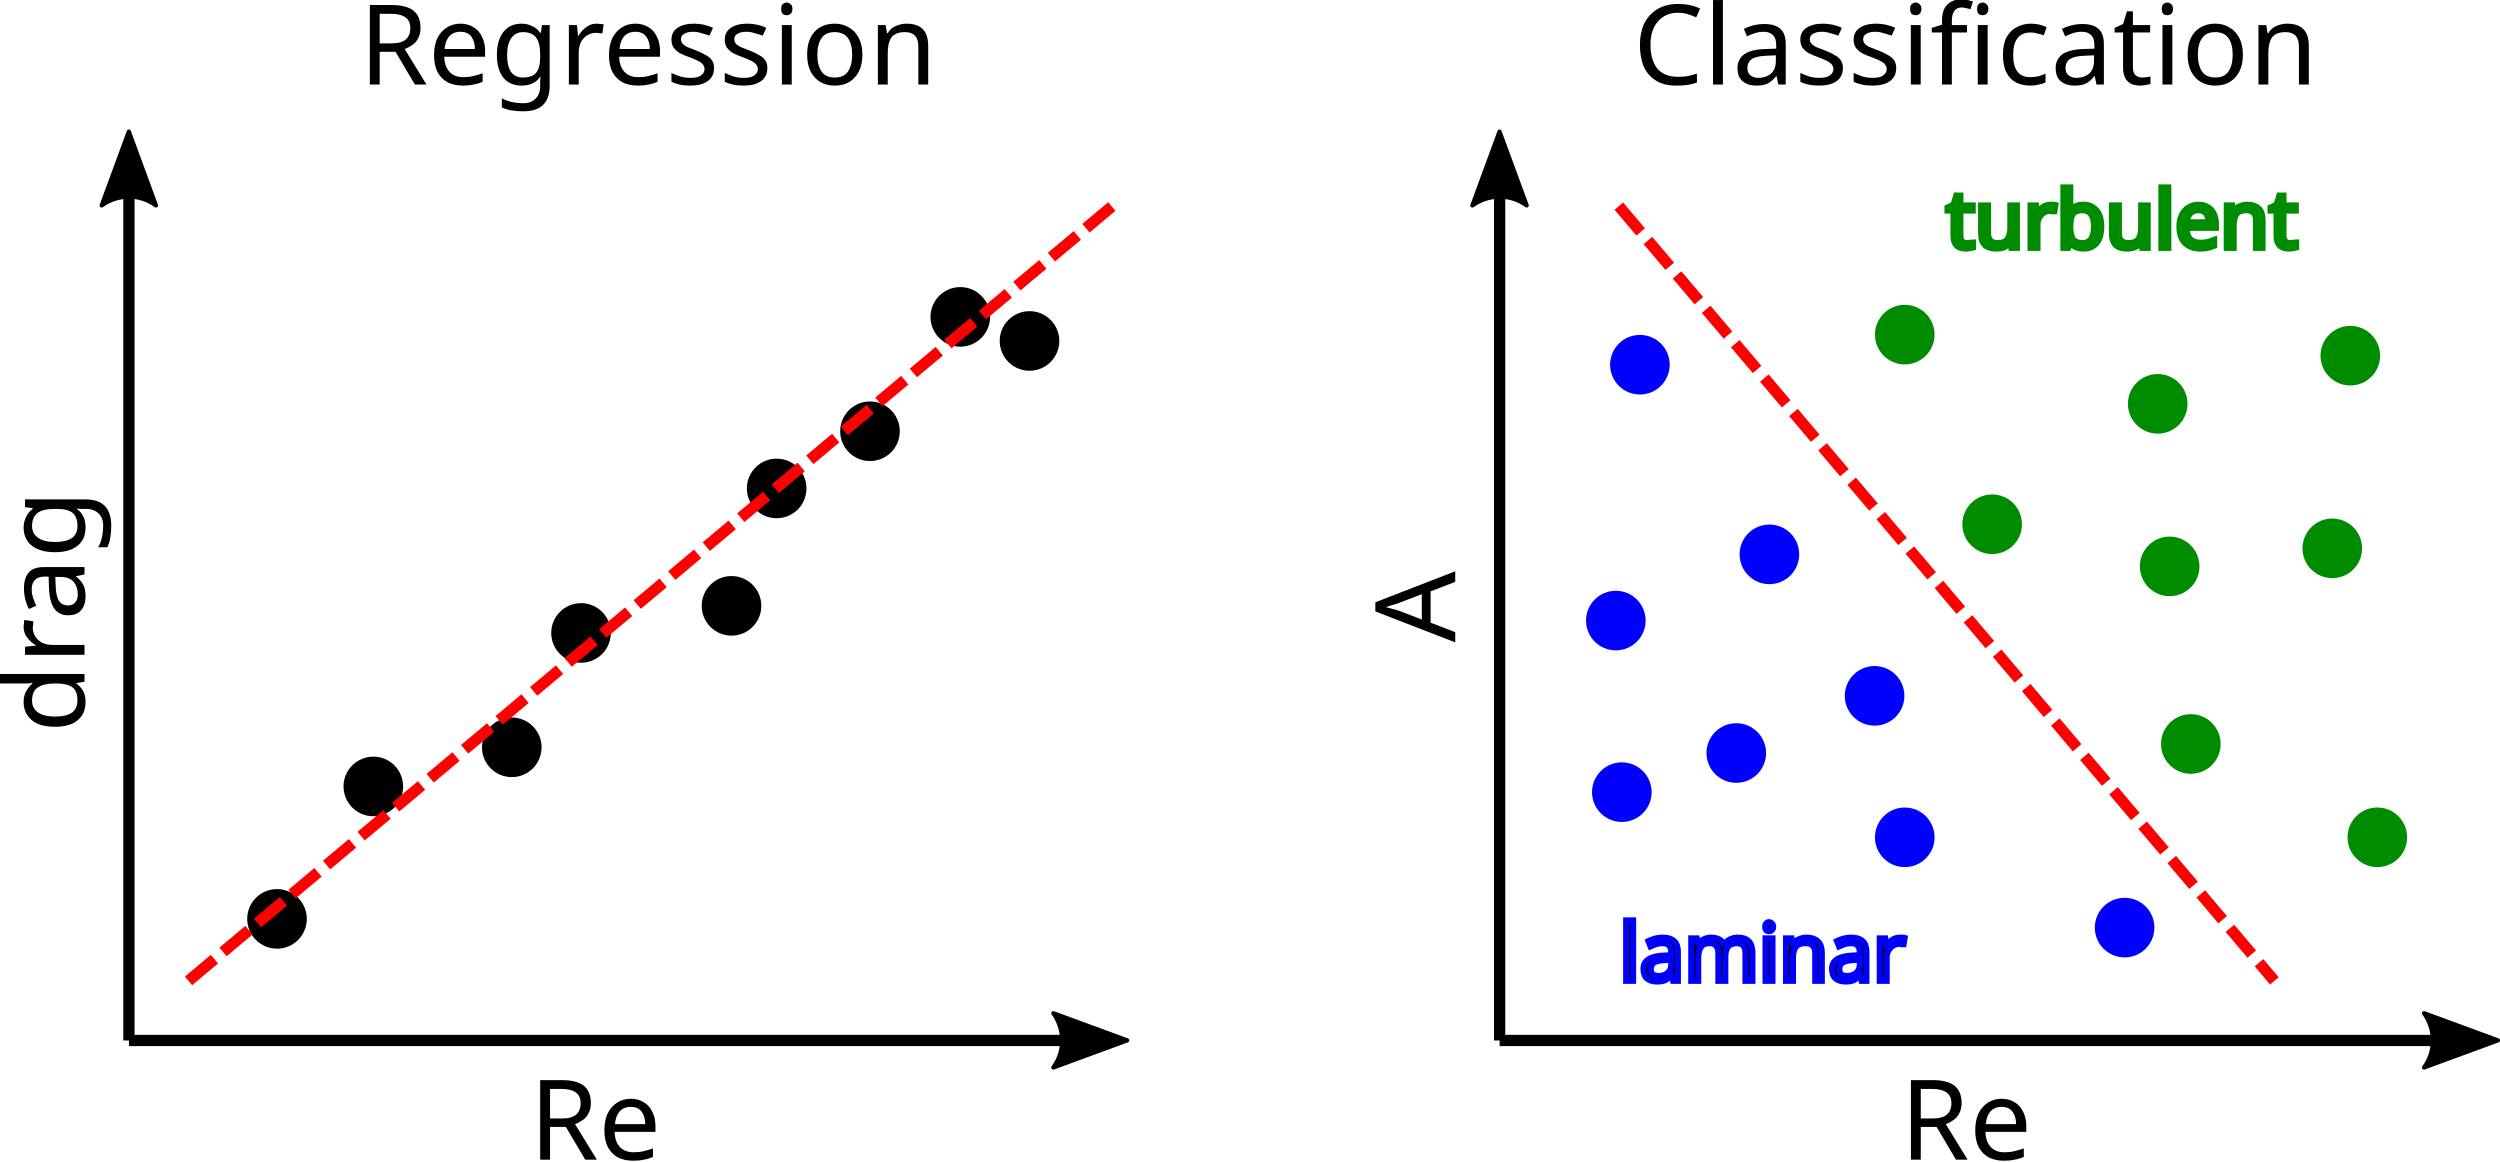
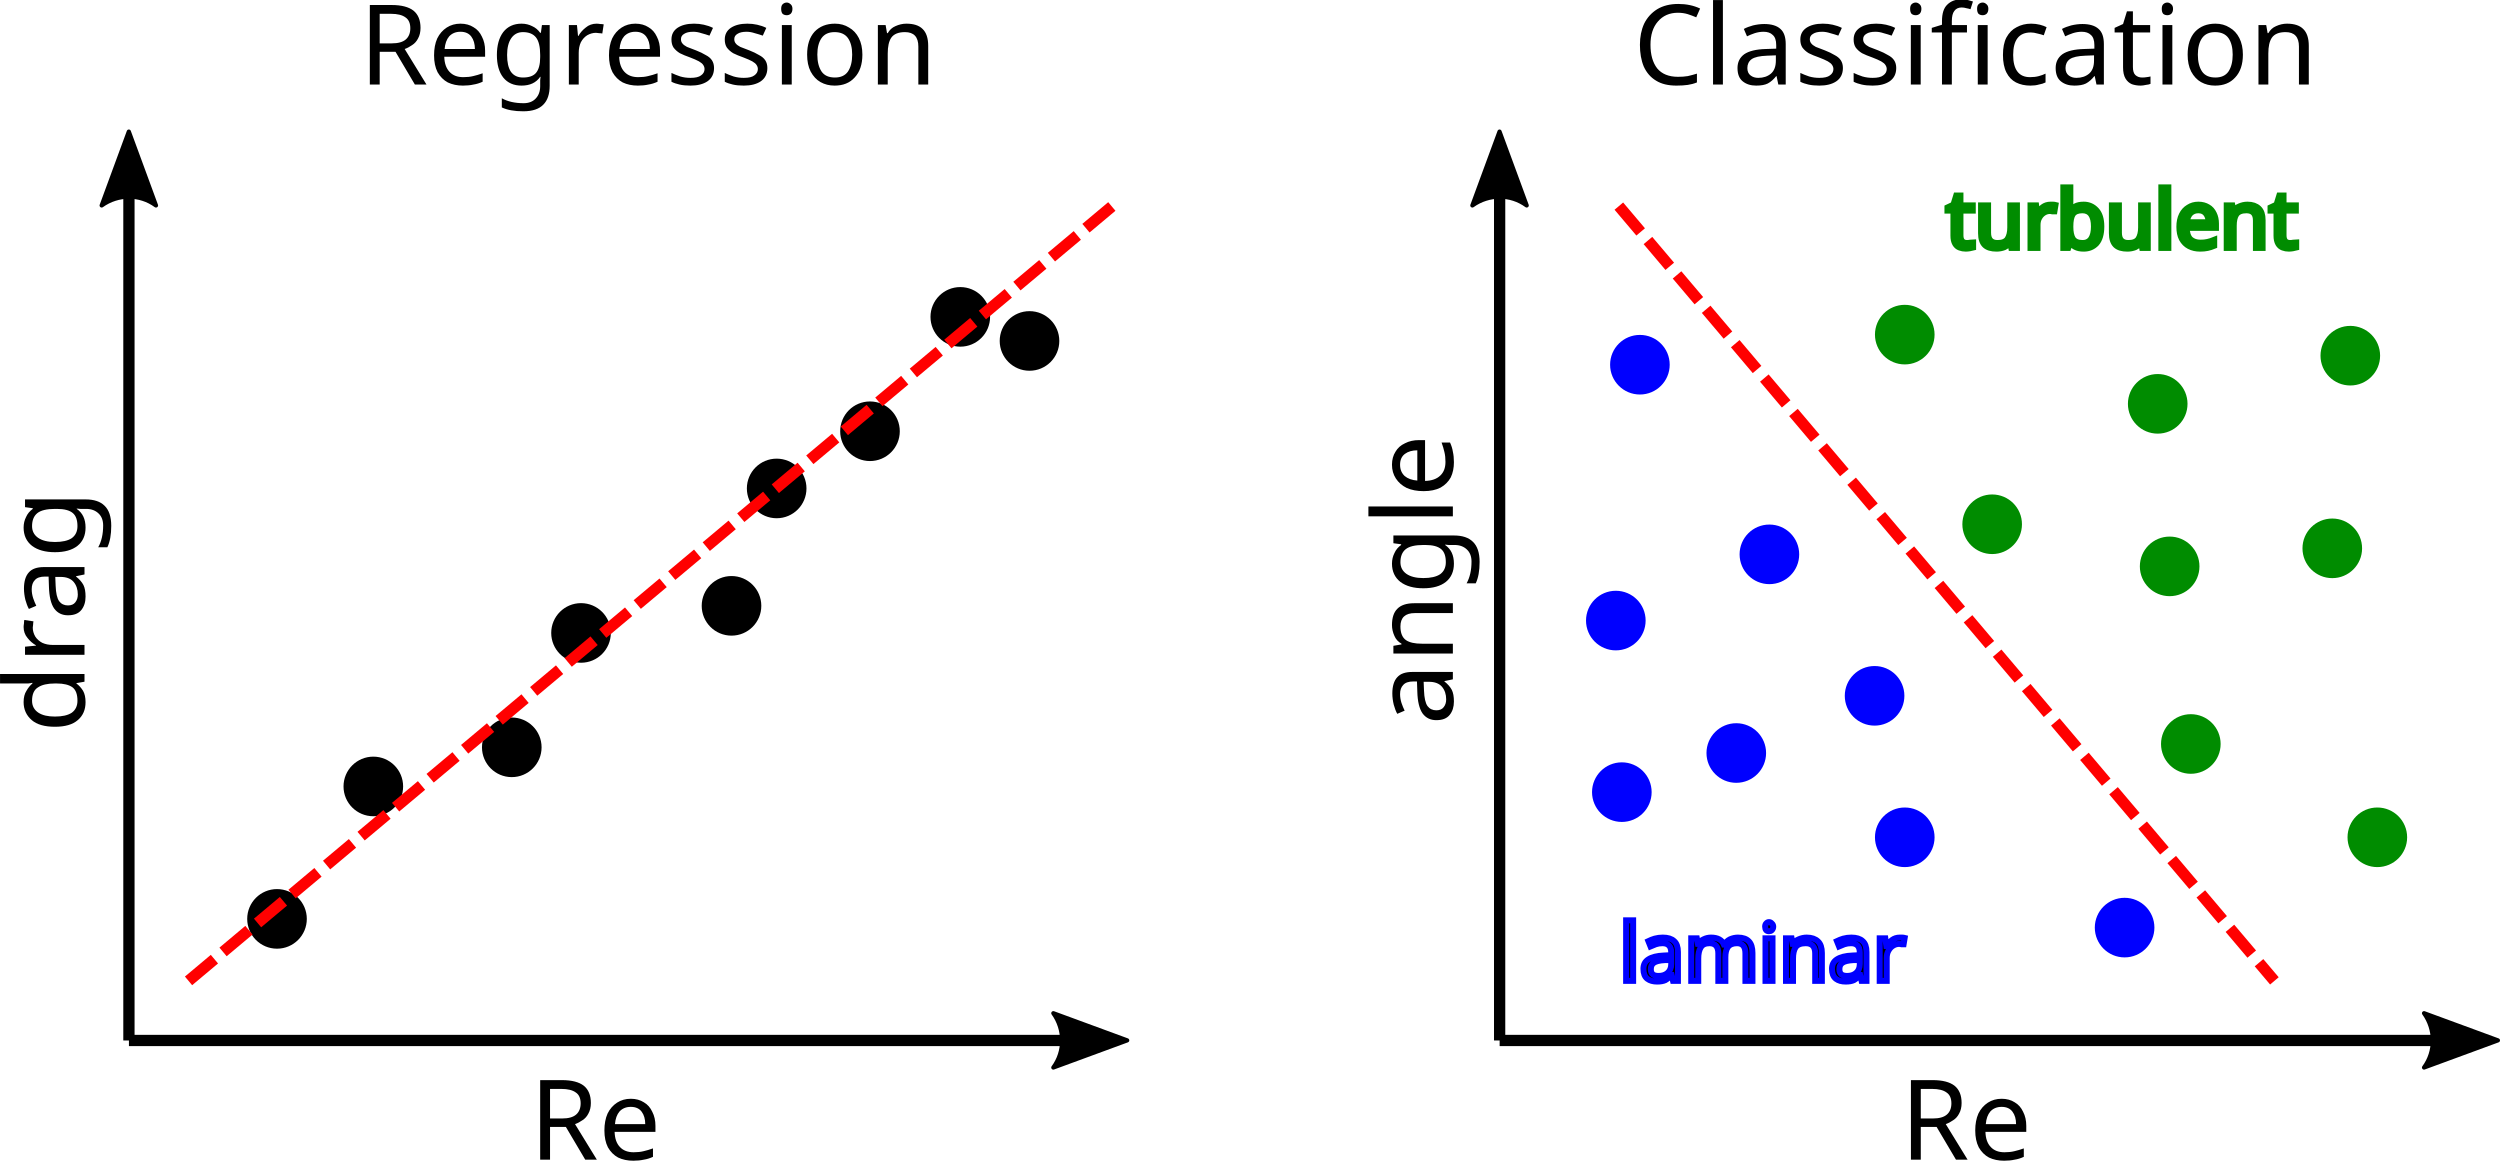
- <svg xmlns="http://www.w3.org/2000/svg" width="110.99mm" height="51.554mm" version="1.1" viewBox="0 0 110.99 51.554">
-   <defs>
-     <marker id="marker1379" overflow="visible" orient="auto">
-       <path transform="scale(-.6)" d="m8.719 4.034-10.926-4.018 10.926-4.018c-1.746 2.372-1.735 5.617-6e-7 8.035z" fill-rule="evenodd" stroke="#000" stroke-linejoin="round" stroke-width=".625" />
+ <svg xmlns="http://www.w3.org/2000/svg" id="svg127" viewBox="0 0 110.99 51.554" version="1.1" height="51.554mm" width="110.99mm">
+   <defs id="defs11">
+     <marker orient="auto" overflow="visible" id="marker1379">
+       <path id="path2" stroke-width=".625" stroke-linejoin="round" stroke="#000" fill-rule="evenodd" d="m8.719 4.034-10.926-4.018 10.926-4.018c-1.746 2.372-1.735 5.617-6e-7 8.035z" transform="scale(-.6)" />
    </marker>
-     <marker id="marker1209" overflow="visible" orient="auto">
-       <path transform="scale(-.6)" d="m8.719 4.034-10.926-4.018 10.926-4.018c-1.746 2.372-1.735 5.617-6e-7 8.035z" fill-rule="evenodd" stroke="#000" stroke-linejoin="round" stroke-width=".625" />
+     <marker orient="auto" overflow="visible" id="marker1209">
+       <path id="path5" stroke-width=".625" stroke-linejoin="round" stroke="#000" fill-rule="evenodd" d="m8.719 4.034-10.926-4.018 10.926-4.018c-1.746 2.372-1.735 5.617-6e-7 8.035z" transform="scale(-.6)" />
    </marker>
-     <marker id="Arrow2Mend" overflow="visible" orient="auto">
-       <path transform="scale(-.6)" d="m8.719 4.034-10.926-4.018 10.926-4.018c-1.746 2.372-1.735 5.617-6e-7 8.035z" fill-rule="evenodd" stroke="#000" stroke-linejoin="round" stroke-width=".625" />
+     <marker orient="auto" overflow="visible" id="Arrow2Mend">
+       <path id="path8" stroke-width=".625" stroke-linejoin="round" stroke="#000" fill-rule="evenodd" d="m8.719 4.034-10.926-4.018 10.926-4.018c-1.746 2.372-1.735 5.617-6e-7 8.035z" transform="scale(-.6)" />
    </marker>
  </defs>
-   <g transform="translate(-26.026 -3.4221)">
-     <path d="m31.75 49.615v-39.688" fill="none" marker-end="url(#Arrow2Mend)" stroke="#000" stroke-width=".5" />
-     <path d="m31.75 49.615h43.656" fill="none" marker-end="url(#marker1209)" stroke="#000" stroke-width=".5" />
-     <g fill="#000000" font-family="Sans" font-size="4.939px" letter-spacing="0px" stroke-width=".265px" word-spacing="0px">
-       <text x="49.523" y="54.906" style="line-height:125%" xml:space="preserve">
-         <tspan x="49.523" y="54.906" stroke-width=".265px">Re</tspan>
-       </text>
-       <text transform="rotate(-90)" x="-35.952" y="29.778" style="line-height:125%" xml:space="preserve">
-         <tspan x="-35.952" y="29.778" stroke-width=".265px">drag</tspan>
-       </text>
-       <text x="41.959" y="7.174" style="line-height:125%" xml:space="preserve">
-         <tspan x="41.959" y="7.174" stroke-width=".265px">Regression</tspan>
-       </text>
-     </g>
-     <g>
-       <circle cx="38.324" cy="44.217" r="1.323" />
-       <circle cx="42.6" cy="38.337" r="1.323" />
-       <circle cx="48.747" cy="36.6" r="1.323" />
-       <circle cx="51.821" cy="31.522" r="1.323" />
-       <circle cx="58.502" cy="30.319" r="1.323" />
-       <circle cx="60.507" cy="25.107" r="1.323" />
-       <circle cx="64.65" cy="22.568" r="1.323" />
-       <circle cx="68.659" cy="17.49" r="1.323" />
-       <circle cx="71.732" cy="18.559" r="1.323" />
-     </g>
-     <g fill="none" stroke-width=".5">
-       <path d="m34.396 46.969 41.01-34.396" stroke="#f00" stroke-dasharray="1.5, 0.5" />
-       <path d="m92.604 49.615v-39.688" marker-end="url(#marker1379)" stroke="#000" />
-       <path d="m92.604 49.615h43.656" marker-end="url(#marker1209)" stroke="#000" />
-     </g>
-     <g fill="#000000" font-family="Sans" font-size="4.939px" letter-spacing="0px" stroke-width=".265px" word-spacing="0px">
-       <text x="110.377" y="54.906" style="line-height:125%" xml:space="preserve">
-         <tspan x="110.377" y="54.906" stroke-width=".265px">Re</tspan>
-       </text>
-       <text transform="rotate(-90)" x="-31.943" y="90.633" style="line-height:125%" xml:space="preserve">
-         <tspan x="-31.943" y="90.633" stroke-width=".265px">A</tspan>
-       </text>
-       <text x="98.537" y="7.174" style="line-height:125%" xml:space="preserve">
-         <tspan x="98.537" y="7.174" stroke-width=".265px">Classification</tspan>
-       </text>
-     </g>
-     <g fill="#00f">
-       <circle cx="98.029" cy="38.59" r="1.323" />
-       <circle cx="97.762" cy="30.973" r="1.323" />
-       <circle cx="103.11" cy="36.853" r="1.323" />
-       <circle cx="110.59" cy="40.595" r="1.323" />
-       <circle cx="109.25" cy="34.314" r="1.323" />
-       <circle cx="98.831" cy="19.614" r="1.323" />
-       <circle cx="104.58" cy="28.033" r="1.323" />
-       <circle cx="120.35" cy="44.604" r="1.323" />
-     </g>
-     <g fill="#008c00">
-       <circle cx="121.82" cy="21.351" r="1.323" />
-       <circle cx="129.57" cy="27.766" r="1.323" />
-       <circle cx="123.29" cy="36.452" r="1.323" />
-       <circle cx="114.47" cy="26.697" r="1.323" />
-       <circle cx="122.35" cy="28.567" r="1.323" />
-       <circle cx="130.37" cy="19.213" r="1.323" />
-       <circle cx="110.59" cy="18.278" r="1.323" />
-       <circle cx="131.57" cy="40.595" r="1.323" />
-     </g>
-     <g>
-       <path d="m97.896 12.573 29.104 34.396" fill="none" stroke="#f00" stroke-dasharray="1.5, 0.5" stroke-width=".5" />
-       <text x="97.923" y="46.969" fill="#000000" font-family="Sans" font-size="4.939px" letter-spacing="0px" stroke-width=".265px" word-spacing="0px" style="line-height:125%" xml:space="preserve">
-         <tspan x="97.923" y="46.969" font-size="3.528px" stroke="#0000ff" stroke-width=".265px">laminar</tspan>
-       </text>
-       <text x="112.421" y="14.43" fill="#008c00" font-family="Sans" font-size="4.939px" letter-spacing="0px" stroke="#008c00" stroke-width=".265px" word-spacing="0px" style="line-height:125%" xml:space="preserve">
-         <tspan x="112.421" y="14.43" font-size="3.528px">turbulent</tspan>
-         <tspan x="112.421" y="20.971" />
-       </text>
-     </g>
+   <path d="M 5.724,46.193 V 6.505" fill="none" marker-end="url(#Arrow2Mend)" stroke="#000000" stroke-width="0.5" id="path15" />
+   <path d="M 5.724,46.193 H 49.38" fill="none" marker-end="url(#marker1209)" stroke="#000000" stroke-width="0.5" id="path17" />
+   <g transform="translate(-26.026,-3.4221)" fill="#000000" font-family="Sans" font-size="4.939px" letter-spacing="0px" stroke-width="0.265px" word-spacing="0px" id="g31">
+     <text x="49.523" y="54.906" style="line-height:125%" xml:space="preserve" id="text21">
+       <tspan x="49.523" y="54.906" stroke-width="0.265px" id="tspan19">Re</tspan>
+     </text>
+     <text transform="rotate(-90)" x="-35.952" y="29.778" style="line-height:125%" xml:space="preserve" id="text25">
+       <tspan x="-35.952" y="29.778" stroke-width="0.265px" id="tspan23">drag</tspan>
+     </text>
+     <text x="41.959" y="7.174" style="line-height:125%" xml:space="preserve" id="text29">
+       <tspan x="41.959" y="7.174" stroke-width="0.265px" id="tspan27">Regression</tspan>
+     </text>
+   </g>
+   <g transform="translate(-26.026,-3.4221)" id="g51">
+     <circle cx="38.324" cy="44.217" r="1.323" id="circle33" />
+     <circle cx="42.6" cy="38.337" r="1.323" id="circle35" />
+     <circle cx="48.747" cy="36.6" r="1.323" id="circle37" />
+     <circle cx="51.821" cy="31.522" r="1.323" id="circle39" />
+     <circle cx="58.502" cy="30.319" r="1.323" id="circle41" />
+     <circle cx="60.507" cy="25.107" r="1.323" id="circle43" />
+     <circle cx="64.65" cy="22.568" r="1.323" id="circle45" />
+     <circle cx="68.659" cy="17.49" r="1.323" id="circle47" />
+     <circle cx="71.732" cy="18.559" r="1.323" id="circle49" />
+   </g>
+   <g transform="translate(-26.026,-3.4221)" fill="none" stroke-width="0.5" id="g59">
+     <path d="M 34.396,46.969 75.406,12.573" stroke="#ff0000" stroke-dasharray="1.5, 0.5" id="path53" />
+     <path d="M 92.604,49.615 V 9.927" marker-end="url(#marker1379)" stroke="#000000" id="path55" />
+     <path d="M 92.604,49.615 H 136.26" marker-end="url(#marker1209)" stroke="#000000" id="path57" />
+   </g>
+   <g transform="translate(-26.026,-3.4221)" fill="#000000" font-family="Sans" font-size="4.939px" letter-spacing="0px" stroke-width="0.265px" word-spacing="0px" id="g73">
+     <text x="110.377" y="54.906" style="line-height:125%" xml:space="preserve" id="text63">
+       <tspan x="110.377" y="54.906" stroke-width="0.265px" id="tspan61">Re</tspan>
+     </text>
+     <text transform="rotate(-90)" x="-35.63" y="90.528" style="line-height:125%" xml:space="preserve" id="text67">
+       <tspan x="-35.63" y="90.528" stroke-width="0.265px" id="tspan65">angle</tspan>
+     </text>
+     <text x="98.537" y="7.174" style="line-height:125%" xml:space="preserve" id="text71">
+       <tspan x="98.537" y="7.174" stroke-width="0.265px" id="tspan69">Classification</tspan>
+     </text>
+   </g>
+   <g transform="translate(-26.026,-3.4221)" fill="#0000ff" id="g91">
+     <circle cx="98.029" cy="38.59" r="1.323" id="circle75" />
+     <circle cx="97.762" cy="30.973" r="1.323" id="circle77" />
+     <circle cx="103.11" cy="36.853" r="1.323" id="circle79" />
+     <circle cx="110.59" cy="40.595" r="1.323" id="circle81" />
+     <circle cx="109.25" cy="34.314" r="1.323" id="circle83" />
+     <circle cx="98.831" cy="19.614" r="1.323" id="circle85" />
+     <circle cx="104.58" cy="28.033" r="1.323" id="circle87" />
+     <circle cx="120.35" cy="44.604" r="1.323" id="circle89" />
+   </g>
+   <g transform="translate(-26.026,-3.4221)" fill="#008c00" id="g109">
+     <circle cx="121.82" cy="21.351" r="1.323" id="circle93" />
+     <circle cx="129.57" cy="27.766" r="1.323" id="circle95" />
+     <circle cx="123.29" cy="36.452" r="1.323" id="circle97" />
+     <circle cx="114.47" cy="26.697" r="1.323" id="circle99" />
+     <circle cx="122.35" cy="28.567" r="1.323" id="circle101" />
+     <circle cx="130.37" cy="19.213" r="1.323" id="circle103" />
+     <circle cx="110.59" cy="18.278" r="1.323" id="circle105" />
+     <circle cx="131.57" cy="40.595" r="1.323" id="circle107" />
+   </g>
+   <g transform="translate(-26.026,-3.4221)" id="g123">
+     <path d="M 97.896,12.573 127,46.969" fill="none" stroke="#ff0000" stroke-dasharray="1.5, 0.5" stroke-width="0.5" id="path111" />
+     <text x="97.923" y="46.969" fill="#000000" font-family="Sans" font-size="4.939px" letter-spacing="0px" stroke-width="0.265px" word-spacing="0px" style="line-height:125%" xml:space="preserve" id="text115">
+       <tspan x="97.923" y="46.969" font-size="3.528px" stroke="#0000ff" stroke-width="0.265px" id="tspan113">laminar</tspan>
+     </text>
+     <text x="112.421" y="14.43" fill="#008c00" font-family="Sans" font-size="4.939px" letter-spacing="0px" stroke="#008c00" stroke-width="0.265px" word-spacing="0px" style="line-height:125%" xml:space="preserve" id="text121">
+       <tspan x="112.421" y="14.43" font-size="3.528px" id="tspan117">turbulent</tspan>
+       <tspan x="112.421" y="20.971" id="tspan119" />
+     </text>
  </g>
</svg>
